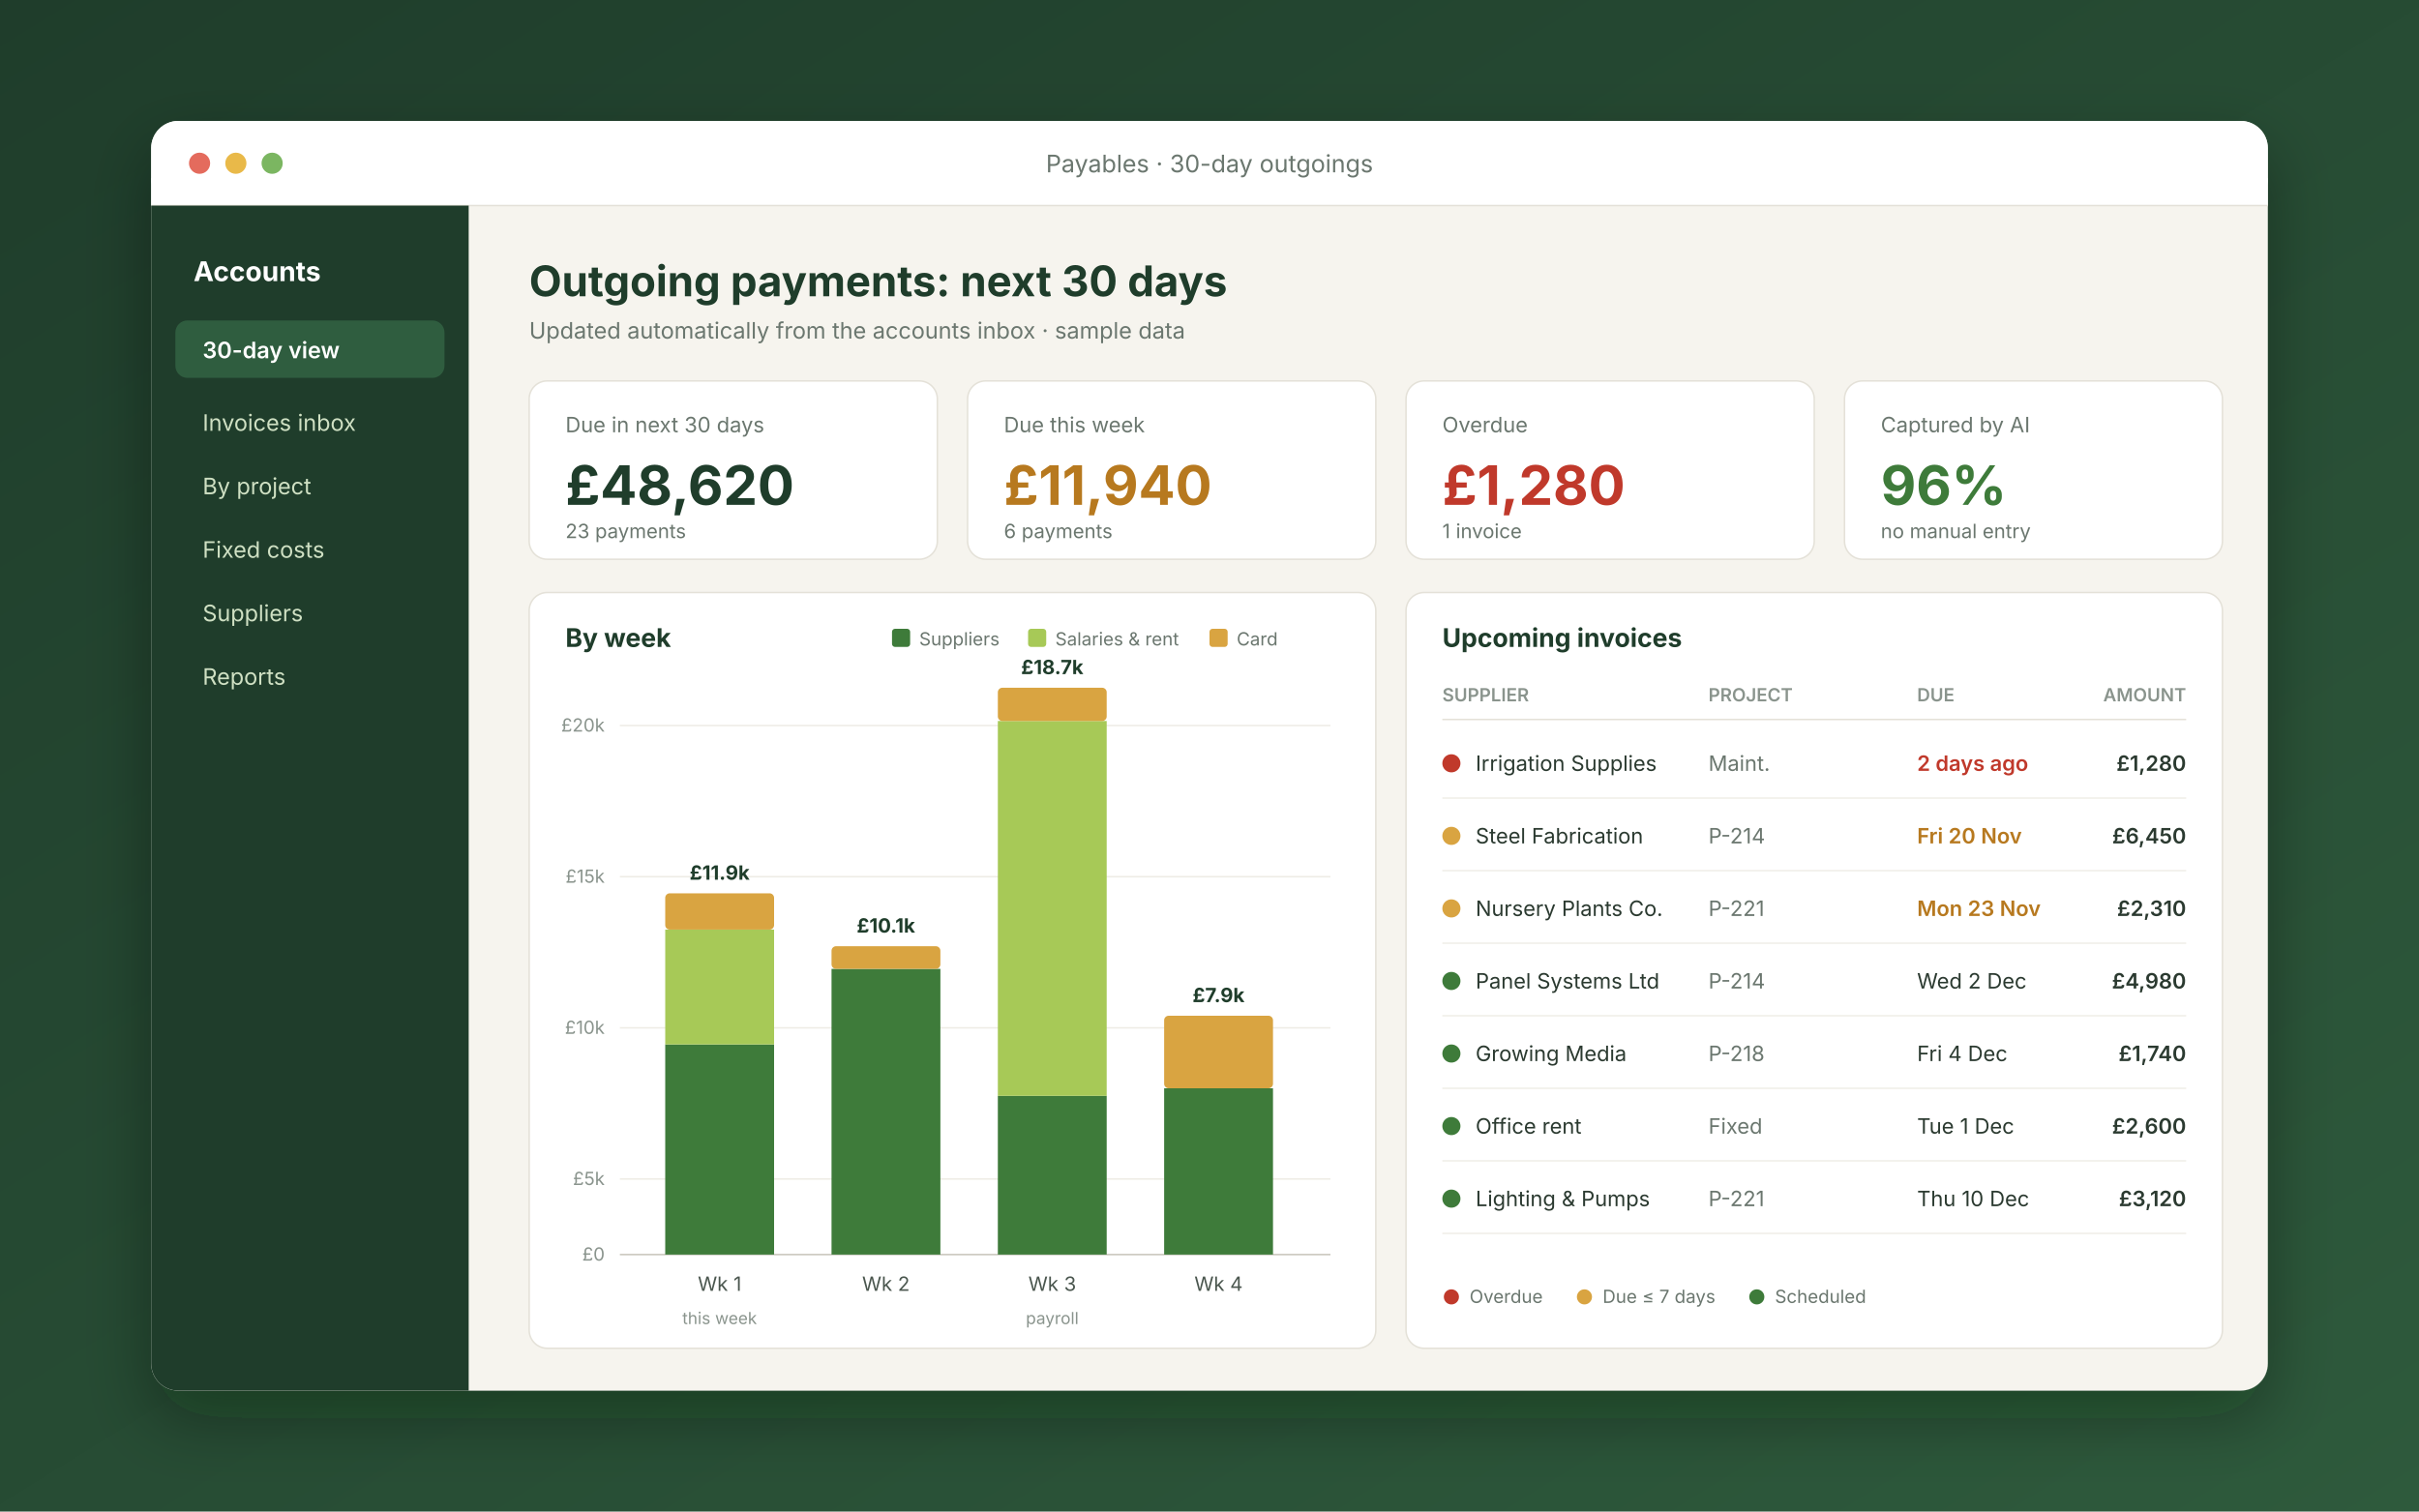
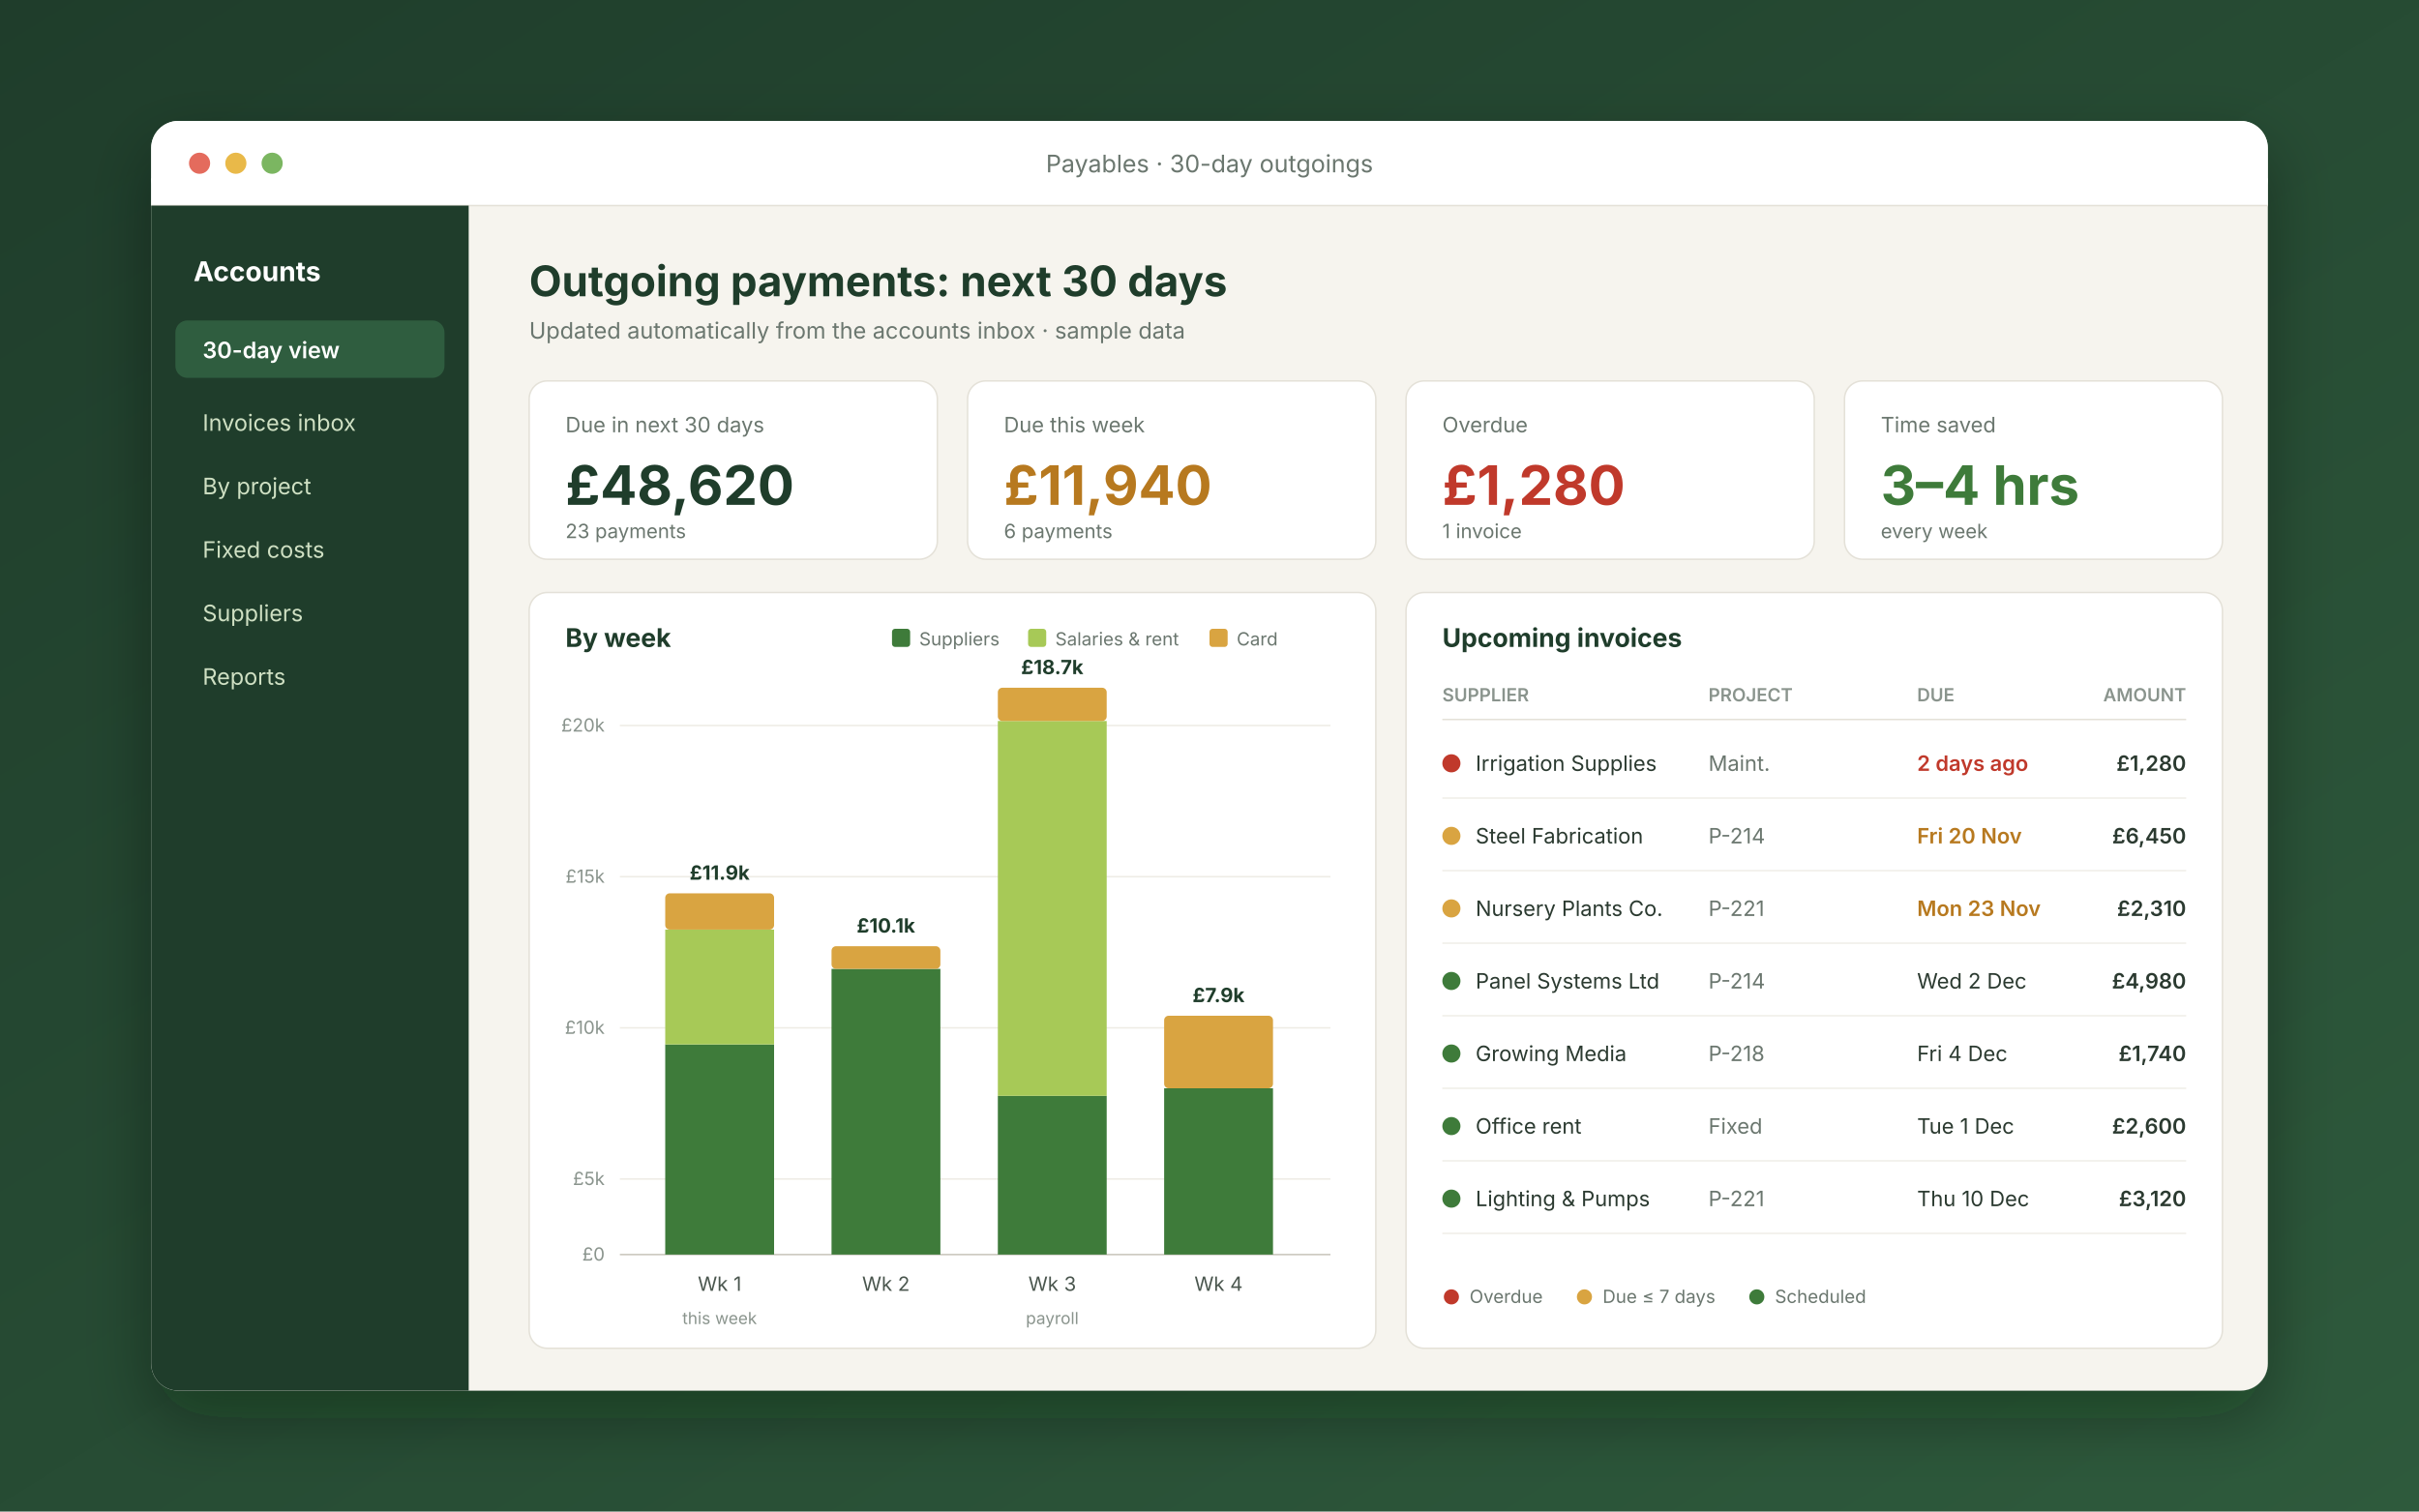
<svg xmlns="http://www.w3.org/2000/svg" width="1600" height="1000" viewBox="0 0 1600 1000" font-family="Inter, 'Segoe UI', Helvetica, Arial, sans-serif">
  <defs>
    <clipPath id="win">
      <rect x="100" y="80" width="1400" height="840" rx="18" />
    </clipPath>
    <linearGradient id="bg" x1="0" y1="0" x2="1" y2="1">
      <stop offset="0" stop-color="#1F3D2B" />
      <stop offset="1" stop-color="#2E5A3C" />
    </linearGradient>
    <filter id="sh" x="-10%" y="-10%" width="120%" height="130%">
      <feDropShadow dx="0" dy="18" stdDeviation="22" flood-color="#0B1A11" flood-opacity="0.35" />
    </filter>
  </defs>
  <rect width="1600" height="1000" fill="url(#bg)" />
  <g opacity="0.08" fill="#A7C957">
    <path d="M1480 80c-120 20-190 110-180 230 120-10 200-100 180-230z" />
  </g>
  <g filter="url(#sh)">
    <rect x="100" y="80" width="1400" height="840" rx="18" fill="#F6F4EE" />
  </g>
  <rect x="100" y="80" width="1400" height="56" rx="18" fill="#FFFFFF" />
  <rect x="100" y="118" width="1400" height="18" fill="#FFFFFF" />
  <circle cx="132" cy="108" r="7" fill="#E46B5D" />
  <circle cx="156" cy="108" r="7" fill="#E9B949" />
  <circle cx="180" cy="108" r="7" fill="#7BB661" />
  <text x="800" y="114" text-anchor="middle" font-size="16" fill="#6B776F">Payables · 30-day outgoings</text>
  <line x1="100" y1="136" x2="1500" y2="136" stroke="#E4E1D8" />
  <rect x="100" y="136" width="210" height="784" fill="#1F3D2B" clip-path="url(#win)" />
  <g font-size="15" fill="#CFE0C3">
    <text x="128" y="186" font-size="18" font-weight="700" fill="#FFFFFF">Accounts</text>
    <rect x="116" y="212" width="178" height="38" rx="8" fill="#2F5D3F" />
    <text x="134" y="237" fill="#FFFFFF" font-weight="600">30-day view</text>
    <text x="134" y="285">Invoices inbox</text>
    <text x="134" y="327">By project</text>
    <text x="134" y="369">Fixed costs</text>
    <text x="134" y="411">Suppliers</text>
    <text x="134" y="453">Reports</text>
  </g>
  <text x="350" y="196" font-size="28" font-weight="700" fill="#1F3D2B">Outgoing payments: next 30 days</text>
  <text x="350" y="224" font-size="15" fill="#6B776F">Updated automatically from the accounts inbox · sample data</text>
  <g>
    <rect x="350" y="252" width="270" height="118" rx="12" fill="#FFFFFF" stroke="#E4E1D8" />
    <text x="374" y="286" font-size="14" fill="#6B776F">Due in next 30 days</text>
    <text x="374" y="334" font-size="36" font-weight="700" fill="#1F3D2B">£48,620</text>
    <text x="374" y="356" font-size="13" fill="#6B776F">23 payments</text>
    <rect x="640" y="252" width="270" height="118" rx="12" fill="#FFFFFF" stroke="#E4E1D8" />
    <text x="664" y="286" font-size="14" fill="#6B776F">Due this week</text>
    <text x="664" y="334" font-size="36" font-weight="700" fill="#B7791F">£11,940</text>
    <text x="664" y="356" font-size="13" fill="#6B776F">6 payments</text>
    <rect x="930" y="252" width="270" height="118" rx="12" fill="#FFFFFF" stroke="#E4E1D8" />
    <text x="954" y="286" font-size="14" fill="#6B776F">Overdue</text>
    <text x="954" y="334" font-size="36" font-weight="700" fill="#C0392B">£1,280</text>
    <text x="954" y="356" font-size="13" fill="#6B776F">1 invoice</text>
    <rect x="1220" y="252" width="250" height="118" rx="12" fill="#FFFFFF" stroke="#E4E1D8" />
-     <text x="1244" y="286" font-size="14" fill="#6B776F">Captured by AI</text>
-     <text x="1244" y="334" font-size="36" font-weight="700" fill="#3E7B3A">96%</text>
-     <text x="1244" y="356" font-size="13" fill="#6B776F">no manual entry</text>
+     <text x="1244" y="286" font-size="14" fill="#6B776F">Time saved</text>
+     <text x="1244" y="334" font-size="36" font-weight="700" fill="#3E7B3A">3–4 hrs</text>
+     <text x="1244" y="356" font-size="13" fill="#6B776F">every week</text>
  </g>
  <rect x="350" y="392" width="560" height="500" rx="12" fill="#FFFFFF" stroke="#E4E1D8" />
  <text x="374" y="428" font-size="17" font-weight="700" fill="#1F3D2B">By week</text>
  <g font-size="12" fill="#6B776F">
    <rect x="590" y="416" width="12" height="12" rx="2" fill="#3E7B3A" />
    <text x="608" y="427">Suppliers</text>
    <rect x="680" y="416" width="12" height="12" rx="2" fill="#A7C957" />
    <text x="698" y="427">Salaries &amp; rent</text>
    <rect x="800" y="416" width="12" height="12" rx="2" fill="#D9A441" />
    <text x="818" y="427">Card</text>
  </g>
  <g stroke="#EEECE5">
    <line x1="410" y1="480" x2="880" y2="480" />
    <line x1="410" y1="580" x2="880" y2="580" />
    <line x1="410" y1="680" x2="880" y2="680" />
    <line x1="410" y1="780" x2="880" y2="780" />
  </g>
  <line x1="410" y1="830" x2="880" y2="830" stroke="#C9C6BC" />
  <g font-size="12" fill="#8A948D" text-anchor="end">
    <text x="400" y="484">£20k</text>
    <text x="400" y="584">£15k</text>
    <text x="400" y="684">£10k</text>
    <text x="400" y="784">£5k</text>
    <text x="400" y="834">£0</text>
  </g>
  <g>
    <rect x="440" y="691" width="72" height="139" fill="#3E7B3A" />
    <rect x="440" y="615" width="72" height="76" fill="#A7C957" />
    <rect x="440" y="591" width="72" height="24" rx="3" fill="#D9A441" />
    <rect x="550" y="641" width="72" height="189" fill="#3E7B3A" />
    <rect x="550" y="626" width="72" height="15" rx="3" fill="#D9A441" />
    <rect x="660" y="725" width="72" height="105" fill="#3E7B3A" />
    <rect x="660" y="477" width="72" height="248" fill="#A7C957" />
    <rect x="660" y="455" width="72" height="22" rx="3" fill="#D9A441" />
    <rect x="770" y="720" width="72" height="110" fill="#3E7B3A" />
    <rect x="770" y="672" width="72" height="48" rx="3" fill="#D9A441" />
  </g>
  <g font-size="13" fill="#4A564E" text-anchor="middle">
    <text x="476" y="854">Wk 1</text>
    <text x="586" y="854">Wk 2</text>
    <text x="696" y="854">Wk 3</text>
    <text x="806" y="854">Wk 4</text>
  </g>
  <g font-size="13" font-weight="700" fill="#1F3D2B" text-anchor="middle">
    <text x="476" y="582">£11.9k</text>
    <text x="586" y="617">£10.1k</text>
    <text x="696" y="446">£18.7k</text>
    <text x="806" y="663">£7.9k</text>
  </g>
  <text x="476" y="876" font-size="11" fill="#8A948D" text-anchor="middle">this week</text>
  <text x="696" y="876" font-size="11" fill="#8A948D" text-anchor="middle">payroll</text>
  <rect x="930" y="392" width="540" height="500" rx="12" fill="#FFFFFF" stroke="#E4E1D8" />
  <text x="954" y="428" font-size="17" font-weight="700" fill="#1F3D2B">Upcoming invoices</text>
  <g font-size="12" fill="#8A948D" font-weight="600">
    <text x="954" y="464">SUPPLIER</text>
    <text x="1130" y="464">PROJECT</text>
    <text x="1268" y="464">DUE</text>
    <text x="1446" y="464" text-anchor="end">AMOUNT</text>
  </g>
  <line x1="954" y1="476" x2="1446" y2="476" stroke="#E4E1D8" />
  <g font-size="14" fill="#2B3A30">
    <g transform="translate(0,0)">
      <circle cx="960" cy="505" r="6" fill="#C0392B" />
      <text x="976" y="510">Irrigation Supplies</text>
      <text x="1130" y="510" fill="#6B776F">Maint.</text>
      <text x="1268" y="510" fill="#C0392B" font-weight="600">2 days ago</text>
      <text x="1446" y="510" text-anchor="end" font-weight="600">£1,280</text>
    </g>
    <line x1="954" y1="528" x2="1446" y2="528" stroke="#F0EEE8" />
    <circle cx="960" cy="553" r="6" fill="#D9A441" />
    <text x="976" y="558">Steel Fabrication</text>
    <text x="1130" y="558" fill="#6B776F">P-214</text>
    <text x="1268" y="558" fill="#B7791F" font-weight="600">Fri 20 Nov</text>
    <text x="1446" y="558" text-anchor="end" font-weight="600">£6,450</text>
    <line x1="954" y1="576" x2="1446" y2="576" stroke="#F0EEE8" />
    <circle cx="960" cy="601" r="6" fill="#D9A441" />
    <text x="976" y="606">Nursery Plants Co.</text>
    <text x="1130" y="606" fill="#6B776F">P-221</text>
    <text x="1268" y="606" fill="#B7791F" font-weight="600">Mon 23 Nov</text>
    <text x="1446" y="606" text-anchor="end" font-weight="600">£2,310</text>
    <line x1="954" y1="624" x2="1446" y2="624" stroke="#F0EEE8" />
    <circle cx="960" cy="649" r="6" fill="#3E7B3A" />
    <text x="976" y="654">Panel Systems Ltd</text>
    <text x="1130" y="654" fill="#6B776F">P-214</text>
    <text x="1268" y="654">Wed 2 Dec</text>
    <text x="1446" y="654" text-anchor="end" font-weight="600">£4,980</text>
    <line x1="954" y1="672" x2="1446" y2="672" stroke="#F0EEE8" />
    <circle cx="960" cy="697" r="6" fill="#3E7B3A" />
    <text x="976" y="702">Growing Media</text>
    <text x="1130" y="702" fill="#6B776F">P-218</text>
    <text x="1268" y="702">Fri 4 Dec</text>
    <text x="1446" y="702" text-anchor="end" font-weight="600">£1,740</text>
    <line x1="954" y1="720" x2="1446" y2="720" stroke="#F0EEE8" />
    <circle cx="960" cy="745" r="6" fill="#3E7B3A" />
    <text x="976" y="750">Office rent</text>
    <text x="1130" y="750" fill="#6B776F">Fixed</text>
    <text x="1268" y="750">Tue 1 Dec</text>
    <text x="1446" y="750" text-anchor="end" font-weight="600">£2,600</text>
    <line x1="954" y1="768" x2="1446" y2="768" stroke="#F0EEE8" />
    <circle cx="960" cy="793" r="6" fill="#3E7B3A" />
    <text x="976" y="798">Lighting &amp; Pumps</text>
    <text x="1130" y="798" fill="#6B776F">P-221</text>
    <text x="1268" y="798">Thu 10 Dec</text>
    <text x="1446" y="798" text-anchor="end" font-weight="600">£3,120</text>
    <line x1="954" y1="816" x2="1446" y2="816" stroke="#F0EEE8" />
  </g>
  <g font-size="12" fill="#6B776F">
    <circle cx="960" cy="858" r="5" fill="#C0392B" />
    <text x="972" y="862">Overdue</text>
    <circle cx="1048" cy="858" r="5" fill="#D9A441" />
    <text x="1060" y="862">Due ≤ 7 days</text>
    <circle cx="1162" cy="858" r="5" fill="#3E7B3A" />
    <text x="1174" y="862">Scheduled</text>
  </g>
</svg>
